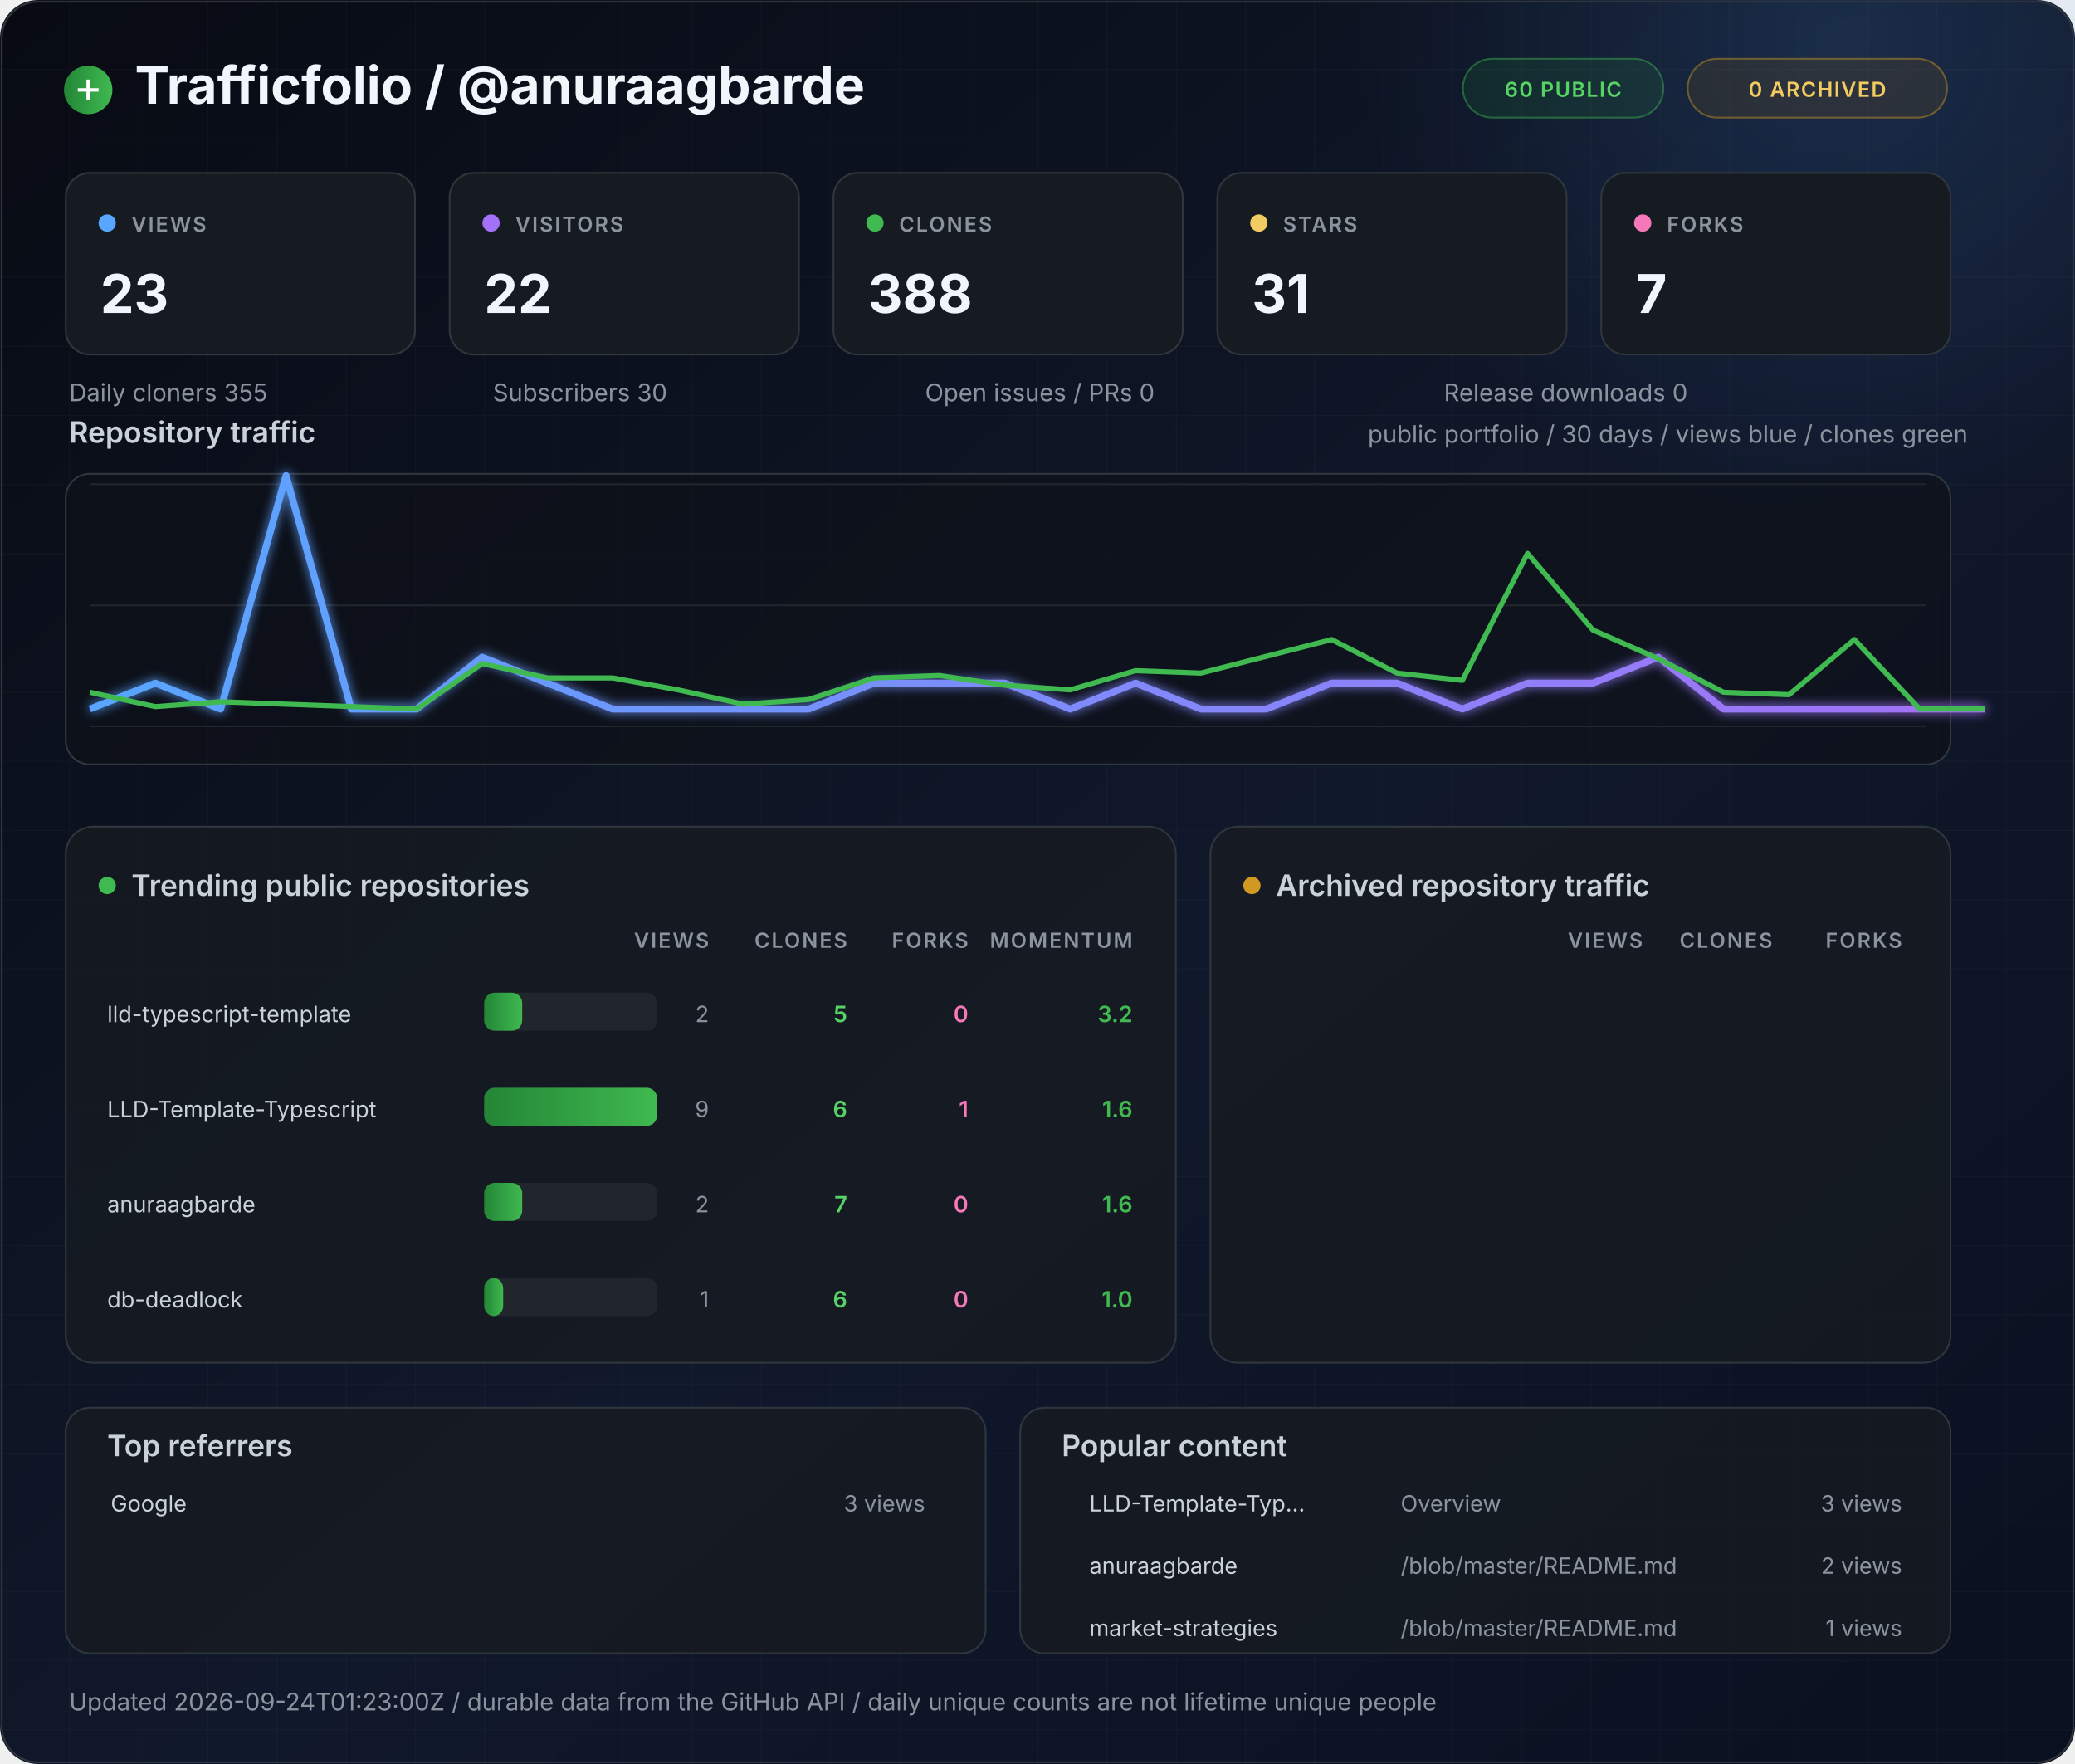
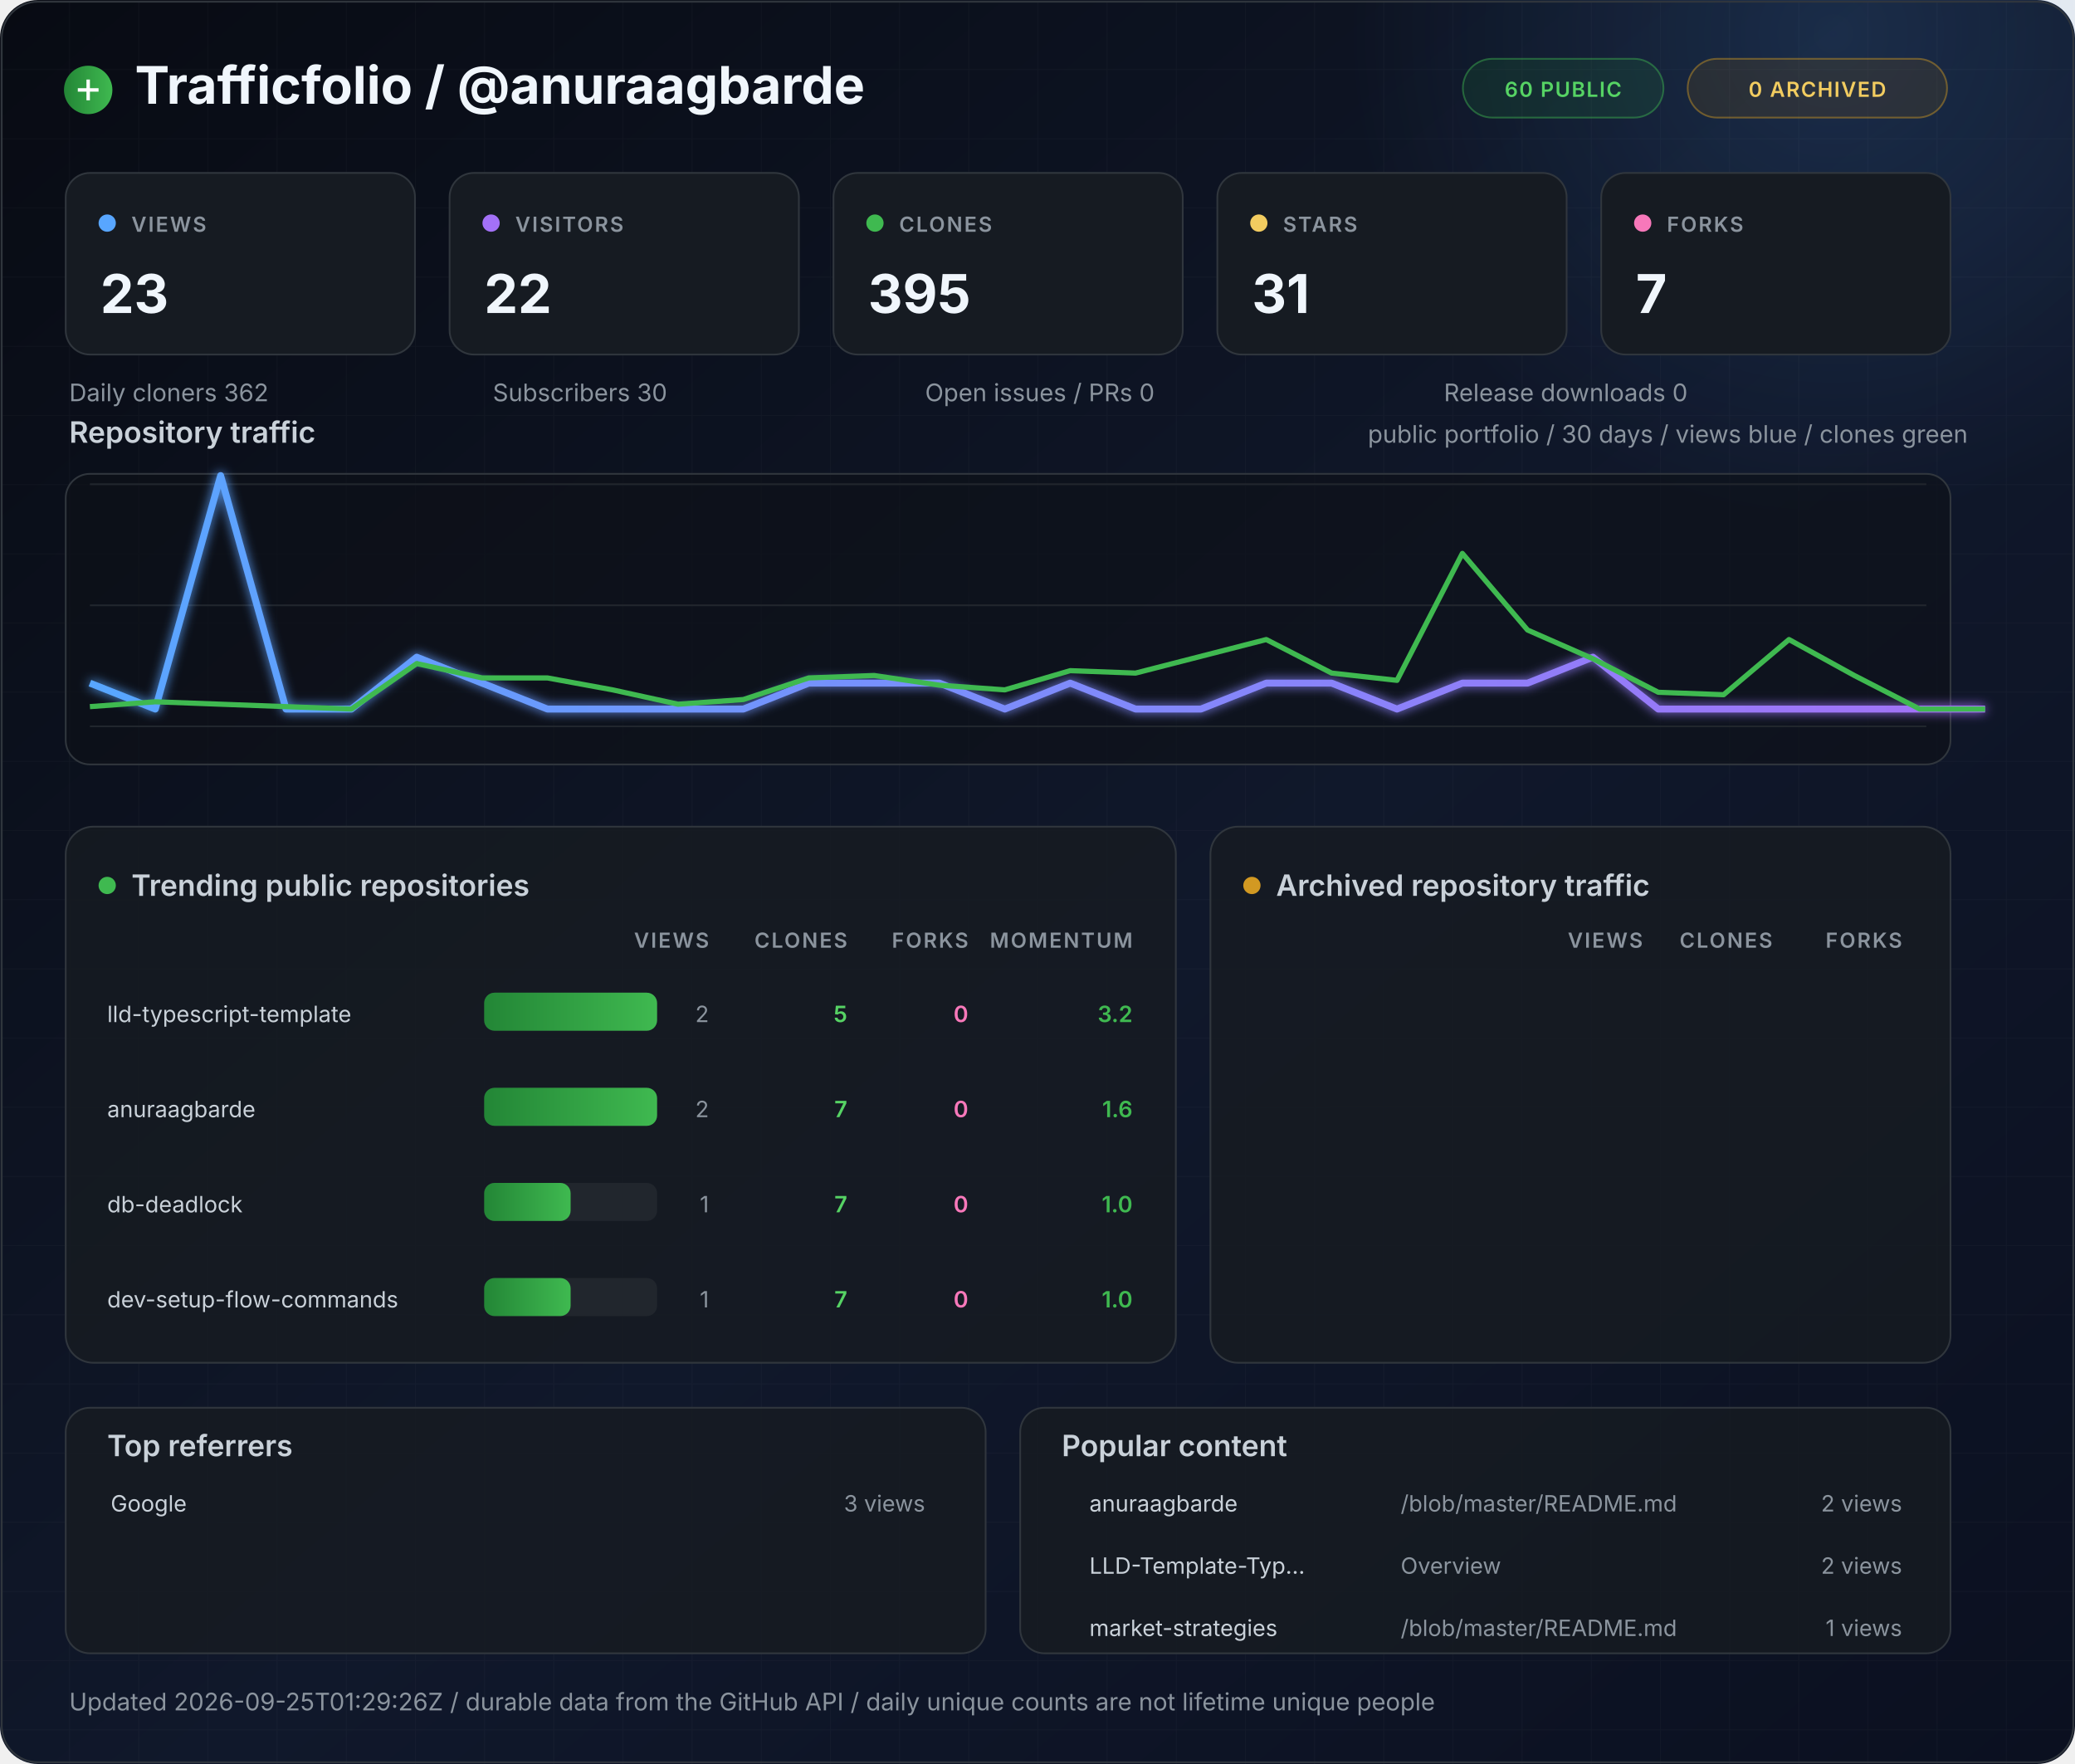
<svg xmlns="http://www.w3.org/2000/svg" width="1200" height="1020" viewBox="0 0 1200 1020" role="img" aria-label="Trafficfolio GitHub analytics dashboard for anuraagbarde">
  <defs>
    <linearGradient id="bg" x1="0" y1="0" x2="1" y2="1">
      <stop stop-color="#080b13" />
      <stop offset=".55" stop-color="#10182b" />
      <stop offset="1" stop-color="#0b1020" />
    </linearGradient>
    <linearGradient id="line" x1="0" y1="0" x2="1" y2="0">
      <stop stop-color="#58a6ff" />
      <stop offset="1" stop-color="#a371f7" />
    </linearGradient>
    <linearGradient id="bar" x1="0" y1="0" x2="1" y2="0">
      <stop stop-color="#238636" />
      <stop offset="1" stop-color="#3fb950" />
    </linearGradient>
    <linearGradient id="archiveBar" x1="0" y1="0" x2="1" y2="0">
      <stop stop-color="#9e6a03" />
      <stop offset="1" stop-color="#f2cc60" />
    </linearGradient>
    <radialGradient id="ambient">
      <stop stop-color="#58a6ff" stop-opacity=".16" />
      <stop offset="1" stop-color="#58a6ff" stop-opacity="0" />
    </radialGradient>
    <pattern id="grid" width="40" height="40" patternUnits="userSpaceOnUse">
      <path d="M40 0H0V40" fill="none" stroke="#ffffff" stroke-opacity=".025" />
    </pattern>
    <filter id="glow">
      <feGaussianBlur stdDeviation="3" result="b" />
      <feMerge>
        <feMergeNode in="b" />
        <feMergeNode in="SourceGraphic" />
      </feMerge>
    </filter>
    <style>
    .title{font:750 30px -apple-system,BlinkMacSystemFont,"Segoe UI",sans-serif;fill:#f0f6fc}
    .subtitle{font:14px -apple-system,BlinkMacSystemFont,"Segoe UI",sans-serif;fill:#8b949e}
    .label{font:600 12px -apple-system,BlinkMacSystemFont,"Segoe UI",sans-serif;fill:#8b949e;letter-spacing:1px}
    .metric{font:700 31px -apple-system,BlinkMacSystemFont,"Segoe UI",sans-serif;fill:#f0f6fc}
    .section{font:600 17px -apple-system,BlinkMacSystemFont,"Segoe UI",sans-serif;fill:#c9d1d9}
    .repo,.value,.trend,.archive,.clone,.fork{font:13px -apple-system,BlinkMacSystemFont,"Segoe UI",sans-serif;fill:#c9d1d9}
    .value{fill:#8b949e} .trend{fill:#3fb950;font-weight:600} .archive{fill:#d29922}
    .clone{fill:#56d364;font-weight:600} .fork{fill:#f778ba;font-weight:600}
    .pill{font:600 12px -apple-system,BlinkMacSystemFont,"Segoe UI",sans-serif;letter-spacing:.7px}
  </style>
  </defs>
  <rect width="1200" height="1020" rx="22" fill="url(#bg)" />
  <rect width="1200" height="1020" rx="22" fill="url(#grid)" />
  <circle cx="1060" cy="20" r="280" fill="url(#ambient)" />
  <rect x="1" y="1" width="1198" height="1018" rx="21" fill="none" stroke="#30363d" />
  <circle cx="51" cy="52" r="14" fill="url(#bar)" />
  <path d="M45 52h12M51 46v12" stroke="#fff" stroke-width="2" />
  <text x="78" y="60" class="title">Trafficfolio / @anuraagbarde</text>
  <rect x="846" y="34" width="116" height="34" rx="17" fill="#238636" fill-opacity=".16" stroke="#3fb950" stroke-opacity=".45" />
  <text x="904" y="56" text-anchor="middle" class="pill" fill="#56d364">60 PUBLIC</text>
  <rect x="976" y="34" width="150" height="34" rx="17" fill="#9e6a03" fill-opacity=".14" stroke="#d29922" stroke-opacity=".45" />
  <text x="1051" y="56" text-anchor="middle" class="pill" fill="#f2cc60">0 ARCHIVED</text>
  <rect x="38" y="100" width="202" height="105" rx="14" fill="#161b22" stroke="#30363d" />
  <circle cx="62" cy="129" r="5" fill="#58a6ff" />
  <text x="76" y="134" class="label">VIEWS</text>
  <text x="58" y="181" class="metric">23</text>
  <rect x="260" y="100" width="202" height="105" rx="14" fill="#161b22" stroke="#30363d" />
  <circle cx="284" cy="129" r="5" fill="#a371f7" />
  <text x="298" y="134" class="label">VISITORS</text>
  <text x="280" y="181" class="metric">22</text>
  <rect x="482" y="100" width="202" height="105" rx="14" fill="#161b22" stroke="#30363d" />
  <circle cx="506" cy="129" r="5" fill="#3fb950" />
  <text x="520" y="134" class="label">CLONES</text>
-   <text x="502" y="181" class="metric">388</text>
+   <text x="502" y="181" class="metric">395</text>
  <rect x="704" y="100" width="202" height="105" rx="14" fill="#161b22" stroke="#30363d" />
  <circle cx="728" cy="129" r="5" fill="#f2cc60" />
  <text x="742" y="134" class="label">STARS</text>
  <text x="724" y="181" class="metric">31</text>
  <rect x="926" y="100" width="202" height="105" rx="14" fill="#161b22" stroke="#30363d" />
  <circle cx="950" cy="129" r="5" fill="#f778ba" />
  <text x="964" y="134" class="label">FORKS</text>
  <text x="946" y="181" class="metric">7</text>
-   <text x="40" y="232" class="subtitle">Daily cloners 355</text>
+   <text x="40" y="232" class="subtitle">Daily cloners 362</text>
  <text x="285" y="232" class="subtitle">Subscribers 30</text>
  <text x="535" y="232" class="subtitle">Open issues / PRs 0</text>
  <text x="835" y="232" class="subtitle">Release downloads 0</text>
  <text x="40" y="256" class="section">Repository traffic</text>
  <text x="1138" y="256" text-anchor="end" class="subtitle">public portfolio / 30 days / views blue / clones green</text>
  <rect x="38" y="274" width="1090" height="168" rx="14" fill="#0d1117" fill-opacity=".62" stroke="#30363d" />
  <line x1="52" y1="420" x2="1114" y2="420" stroke="#21262d" />
  <line x1="52" y1="350" x2="1114" y2="350" stroke="#21262d" />
  <line x1="52" y1="280" x2="1114" y2="280" stroke="#21262d" />
-   <polyline points="52.0,410.0 89.8,395.0 127.6,410.0 165.4,275.0 203.2,410.0 241.0,410.0 278.8,380.0 316.6,395.0 354.3,410.0 392.1,410.0 429.9,410.0 467.7,410.0 505.5,395.0 543.3,395.0 581.1,395.0 618.9,410.0 656.7,395.0 694.5,410.0 732.3,410.0 770.1,395.0 807.9,395.0 845.7,410.0 883.4,395.0 921.2,395.0 959.0,380.0 996.8,410.0 1034.6,410.0 1072.4,410.0 1110.2,410.0 1148.0,410.0" fill="none" stroke="url(#line)" stroke-width="4" stroke-linejoin="round" filter="url(#glow)" />
-   <polyline points="52.0,400.3 89.8,408.6 127.6,405.8 165.4,407.2 203.2,408.6 241.0,410.0 278.8,383.7 316.6,392.0 354.3,392.0 392.1,398.9 429.9,407.2 467.7,404.5 505.5,392.0 543.3,390.6 581.1,396.2 618.9,398.9 656.7,387.8 694.5,389.2 732.3,379.5 770.1,369.8 807.9,389.2 845.7,393.4 883.4,320.0 921.2,364.3 959.0,380.9 996.8,400.3 1034.6,401.7 1072.4,369.8 1110.2,410.0 1148.0,410.0" fill="none" stroke="#3fb950" stroke-width="3" stroke-linejoin="round" />
+   <polyline points="52.0,395.0 89.8,410.0 127.6,275.0 165.4,410.0 203.2,410.0 241.0,380.0 278.8,395.0 316.6,410.0 354.3,410.0 392.1,410.0 429.9,410.0 467.7,395.0 505.5,395.0 543.3,395.0 581.1,410.0 618.9,395.0 656.7,410.0 694.5,410.0 732.3,395.0 770.1,395.0 807.9,410.0 845.7,395.0 883.4,395.0 921.2,380.0 959.0,410.0 996.8,410.0 1034.6,410.0 1072.4,410.0 1110.2,410.0 1148.0,410.0" fill="none" stroke="url(#line)" stroke-width="4" stroke-linejoin="round" filter="url(#glow)" />
+   <polyline points="52.0,408.6 89.8,405.8 127.6,407.2 165.4,408.6 203.2,410.0 241.0,383.7 278.8,392.0 316.6,392.0 354.3,398.9 392.1,407.2 429.9,404.5 467.7,392.0 505.5,390.6 543.3,396.2 581.1,398.9 618.9,387.8 656.7,389.2 694.5,379.5 732.3,369.8 770.1,389.2 807.9,393.4 845.7,320.0 883.4,364.3 921.2,380.9 959.0,400.3 996.8,401.7 1034.6,369.8 1072.4,390.6 1110.2,410.0 1148.0,410.0" fill="none" stroke="#3fb950" stroke-width="3" stroke-linejoin="round" />
  <rect x="38" y="478" width="642" height="310" rx="16" fill="#161b22" fill-opacity=".82" stroke="#30363d" />
  <circle cx="62" cy="512" r="5" fill="#3fb950" />
  <text x="76" y="518" class="section">Trending public repositories</text>
  <text x="410" y="548" text-anchor="end" class="label">VIEWS</text>
  <text x="490" y="548" text-anchor="end" class="label">CLONES</text>
  <text x="560" y="548" text-anchor="end" class="label">FORKS</text>
  <text x="655" y="548" text-anchor="end" class="label">MOMENTUM</text>
  <text x="62" y="591" class="repo">lld-typescript-template</text>
  <rect x="280" y="574" width="100" height="22" rx="6" fill="#21262d" />
-   <rect x="280" y="574" width="22" height="22" rx="6" fill="url(#bar)" />
+   <rect x="280" y="574" width="100" height="22" rx="6" fill="url(#bar)" />
  <text x="410" y="591" text-anchor="end" class="value">2</text>
  <text x="490" y="591" text-anchor="end" class="clone">5</text>
  <text x="560" y="591" text-anchor="end" class="fork">0</text>
  <text x="655" y="591" text-anchor="end" class="trend">3.2</text>
-   <text x="62" y="646" class="repo">LLD-Template-Typescript</text>
+   <text x="62" y="646" class="repo">anuraagbarde</text>
  <rect x="280" y="629" width="100" height="22" rx="6" fill="#21262d" />
  <rect x="280" y="629" width="100" height="22" rx="6" fill="url(#bar)" />
-   <text x="410" y="646" text-anchor="end" class="value">9</text>
-   <text x="490" y="646" text-anchor="end" class="clone">6</text>
-   <text x="560" y="646" text-anchor="end" class="fork">1</text>
+   <text x="410" y="646" text-anchor="end" class="value">2</text>
+   <text x="490" y="646" text-anchor="end" class="clone">7</text>
+   <text x="560" y="646" text-anchor="end" class="fork">0</text>
  <text x="655" y="646" text-anchor="end" class="trend">1.6</text>
-   <text x="62" y="701" class="repo">anuraagbarde</text>
+   <text x="62" y="701" class="repo">db-deadlock</text>
  <rect x="280" y="684" width="100" height="22" rx="6" fill="#21262d" />
-   <rect x="280" y="684" width="22" height="22" rx="6" fill="url(#bar)" />
-   <text x="410" y="701" text-anchor="end" class="value">2</text>
+   <rect x="280" y="684" width="50" height="22" rx="6" fill="url(#bar)" />
+   <text x="410" y="701" text-anchor="end" class="value">1</text>
  <text x="490" y="701" text-anchor="end" class="clone">7</text>
  <text x="560" y="701" text-anchor="end" class="fork">0</text>
-   <text x="655" y="701" text-anchor="end" class="trend">1.6</text>
-   <text x="62" y="756" class="repo">db-deadlock</text>
+   <text x="655" y="701" text-anchor="end" class="trend">1.0</text>
+   <text x="62" y="756" class="repo">dev-setup-flow-commands</text>
  <rect x="280" y="739" width="100" height="22" rx="6" fill="#21262d" />
-   <rect x="280" y="739" width="11" height="22" rx="6" fill="url(#bar)" />
+   <rect x="280" y="739" width="50" height="22" rx="6" fill="url(#bar)" />
  <text x="410" y="756" text-anchor="end" class="value">1</text>
-   <text x="490" y="756" text-anchor="end" class="clone">6</text>
+   <text x="490" y="756" text-anchor="end" class="clone">7</text>
  <text x="560" y="756" text-anchor="end" class="fork">0</text>
  <text x="655" y="756" text-anchor="end" class="trend">1.0</text>
  <rect x="700" y="478" width="428" height="310" rx="16" fill="#161b22" fill-opacity=".82" stroke="#30363d" />
  <circle cx="724" cy="512" r="5" fill="#d29922" />
  <text x="738" y="518" class="section">Archived repository traffic</text>
  <text x="950" y="548" text-anchor="end" class="label">VIEWS</text>
  <text x="1025" y="548" text-anchor="end" class="label">CLONES</text>
  <text x="1100" y="548" text-anchor="end" class="label">FORKS</text>
  <rect x="38" y="814" width="532" height="142" rx="14" fill="#161b22" fill-opacity=".82" stroke="#30363d" />
  <text x="62" y="842" class="section">Top referrers</text>
  <text x="64" y="874" class="repo">Google</text>
  <text x="535" y="874" text-anchor="end" class="value">3 views</text>
  <rect x="590" y="814" width="538" height="142" rx="14" fill="#161b22" fill-opacity=".82" stroke="#30363d" />
  <text x="614" y="842" class="section">Popular content</text>
-   <text x="630" y="874" class="repo">LLD-Template-Typ...</text>
-   <text x="810" y="874" class="value">Overview</text>
-   <text x="1100" y="874" text-anchor="end" class="value">3 views</text>
-   <text x="630" y="910" class="repo">anuraagbarde</text>
-   <text x="810" y="910" class="value">/blob/master/README.md</text>
+   <text x="630" y="874" class="repo">anuraagbarde</text>
+   <text x="810" y="874" class="value">/blob/master/README.md</text>
+   <text x="1100" y="874" text-anchor="end" class="value">2 views</text>
+   <text x="630" y="910" class="repo">LLD-Template-Typ...</text>
+   <text x="810" y="910" class="value">Overview</text>
  <text x="1100" y="910" text-anchor="end" class="value">2 views</text>
  <text x="630" y="946" class="repo">market-strategies</text>
  <text x="810" y="946" class="value">/blob/master/README.md</text>
  <text x="1100" y="946" text-anchor="end" class="value">1 views</text>
-   <text x="40" y="989" class="subtitle">Updated 2026-09-24T01:23:00Z / durable data from the GitHub API / daily unique counts are not lifetime unique people</text>
+   <text x="40" y="989" class="subtitle">Updated 2026-09-25T01:29:26Z / durable data from the GitHub API / daily unique counts are not lifetime unique people</text>
</svg>
